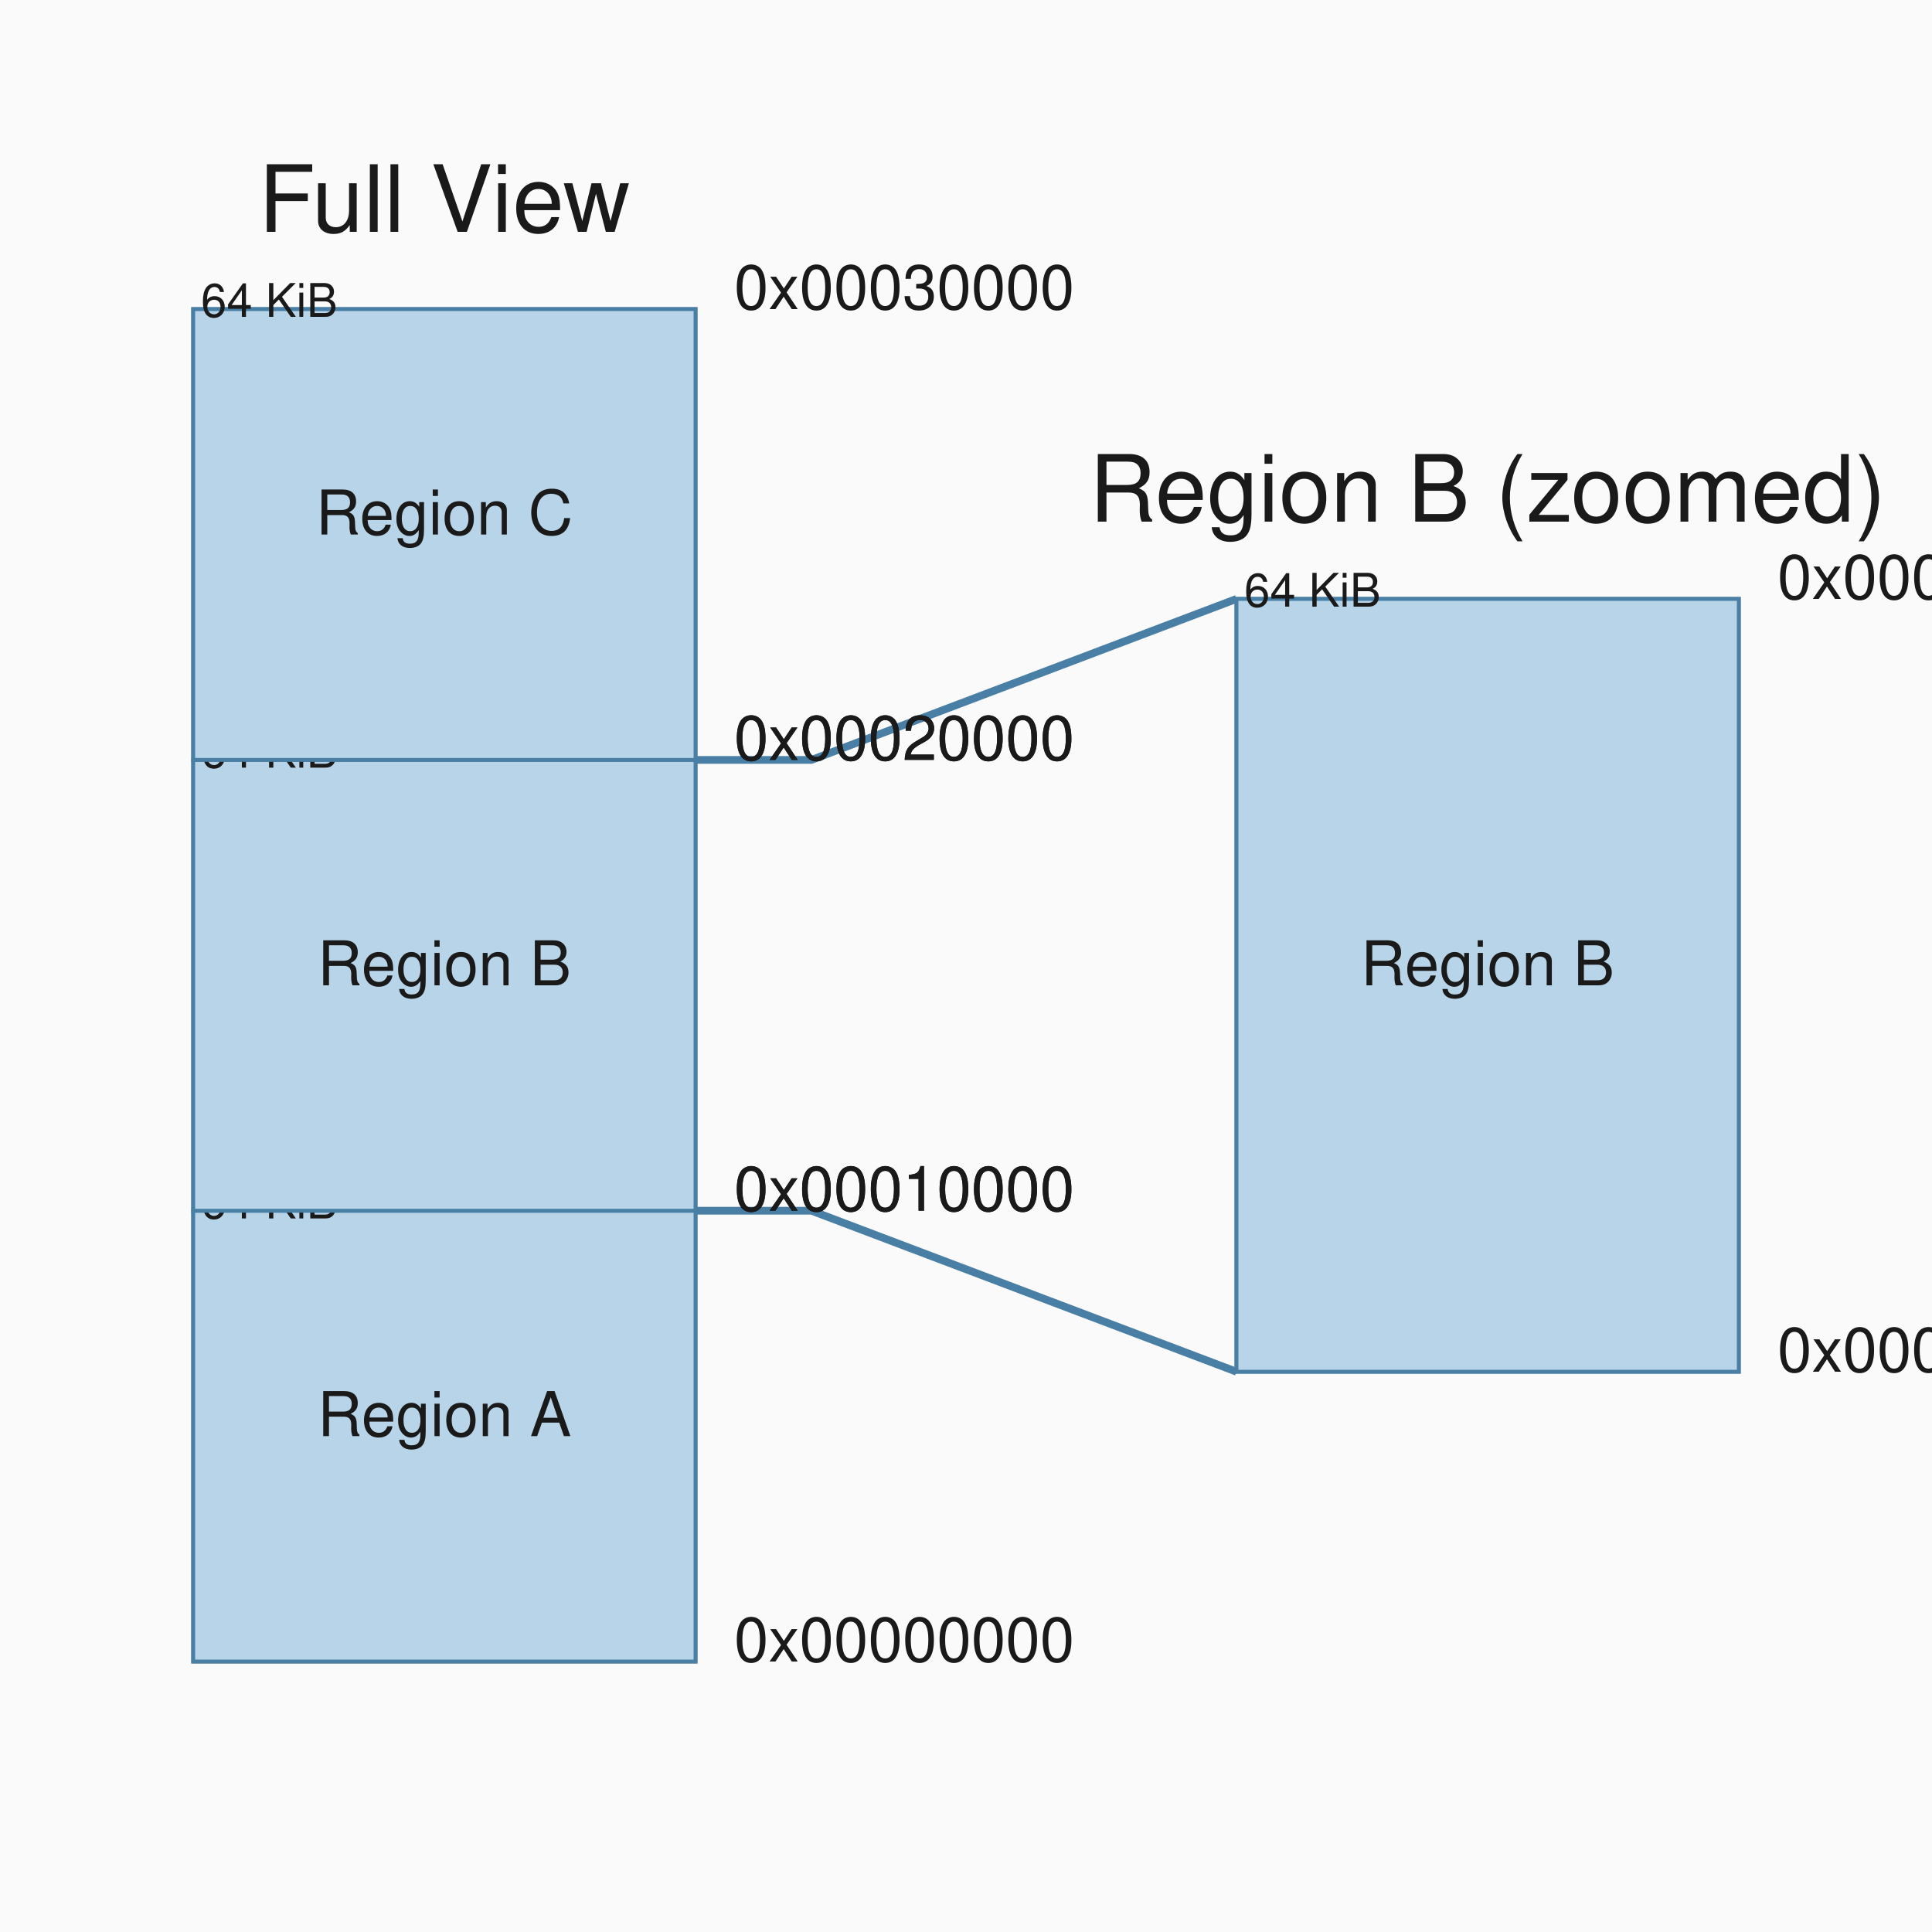
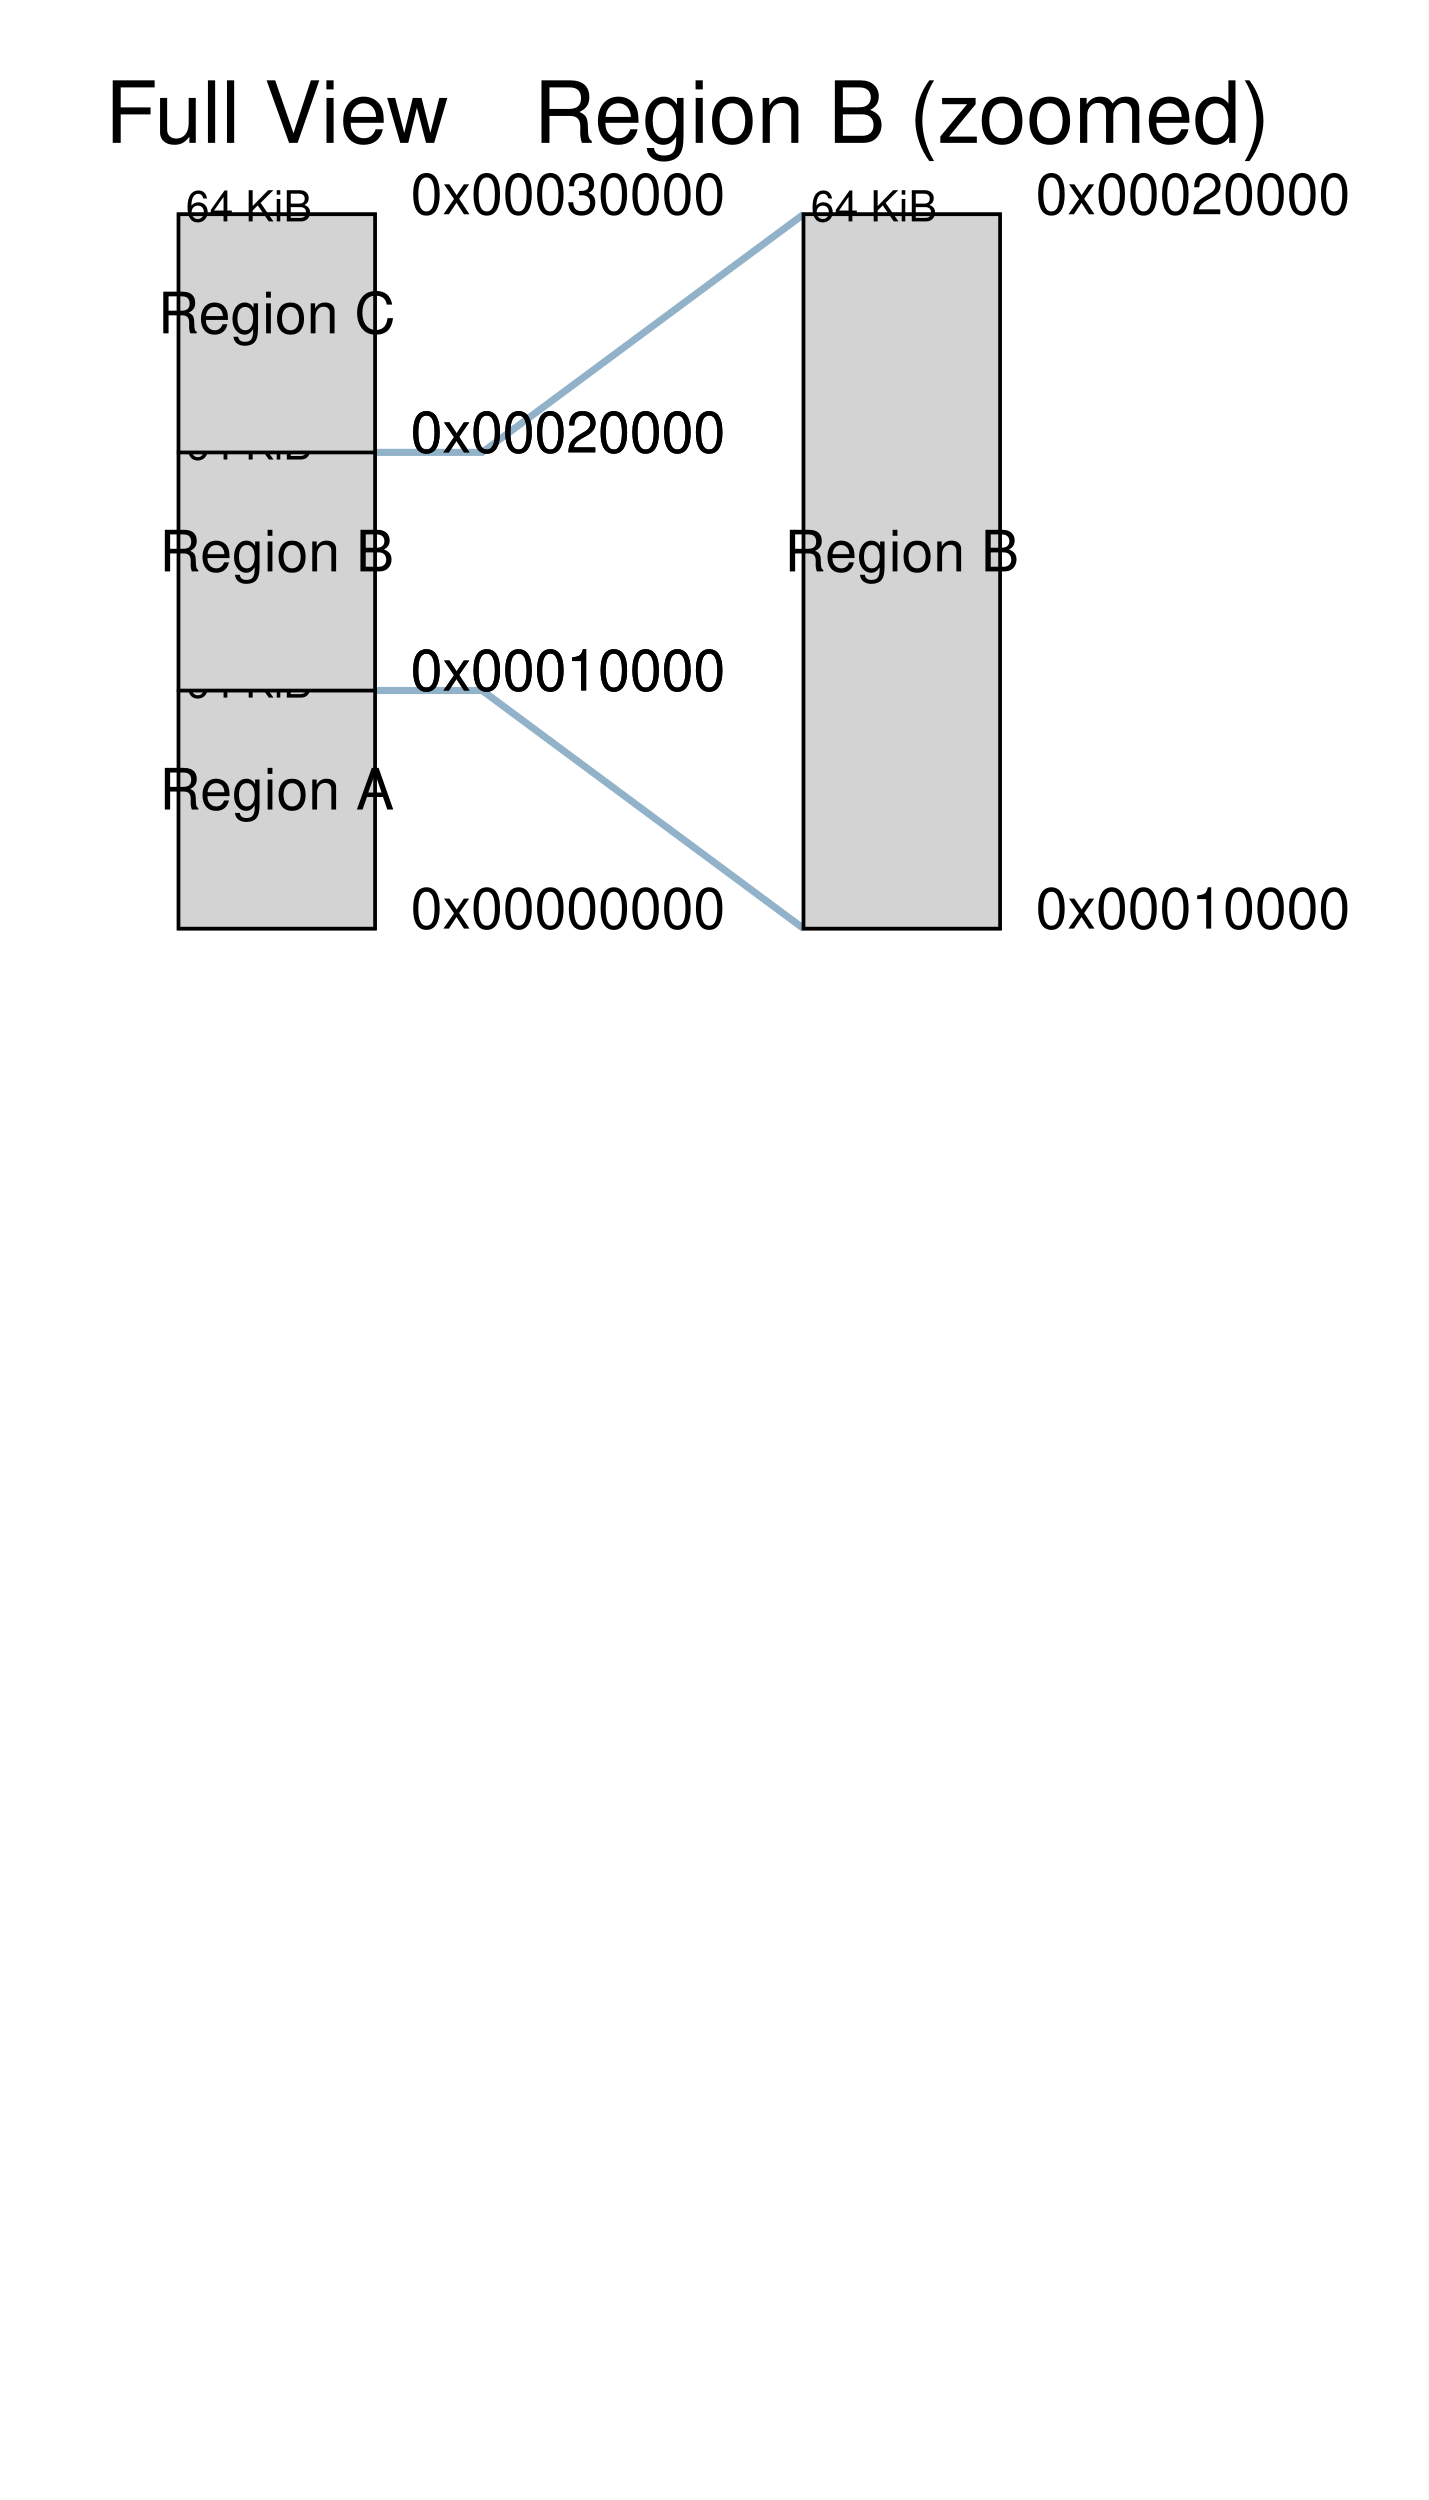
- <svg xmlns="http://www.w3.org/2000/svg" width="500" height="500" viewBox="0 0 500 500">
-   <rect x="0" y="0" width="500" height="500" fill="#FAFAFA" />
+ <svg xmlns="http://www.w3.org/2000/svg" width="400" height="700" viewBox="0 0 400 700">
+   <rect x="0" y="0" width="400" height="700" fill="white" />
  <g>
    <g>
-       <path d="M 180,313.333 L 210,313.333 L 320,355.0" fill="none" stroke="#4A7FA5" stroke-width="2" opacity="1" />
-       <path d="M 180,196.667 L 210,196.667 L 320,155.0" fill="none" stroke="#4A7FA5" stroke-width="2" opacity="1" />
+       <path d="M 105.0,193.333 L 135.0,193.333 L 225.0,260.0" fill="none" stroke="#4A7FA5" stroke-width="2" opacity="0.6" />
+       <path d="M 105.0,126.667 L 135.0,126.667 L 225.0,60.0" fill="none" stroke="#4A7FA5" stroke-width="2" opacity="0.6" />
    </g>
  </g>
  <g />
  <g>
-     <text x="65.0" y="-20" stroke="black" fill="#1a1a1a" stroke-width="0" font-size="24px" font-weight="normal" font-family="Helvetica" text-anchor="middle" alignment-baseline="middle" transform="translate(50,80)">Full View</text>
-     <g transform="translate(50,80)">
-       <rect x="0" y="0" width="130" height="350" fill="#FAFAFA" stroke="#4A7FA5" stroke-width="1" />
-       <rect x="0" y="233.333" width="130" height="116.667" fill="#B8D4E8" stroke="#4A7FA5" stroke-width="1" />
-       <text x="65.0" y="291.667" stroke="black" fill="#1a1a1a" stroke-width="0" font-size="16" font-weight="normal" font-family="Helvetica" text-anchor="middle" alignment-baseline="middle">Region A</text>
-       <text x="140" y="350.0" stroke="black" fill="#1a1a1a" stroke-width="0" font-size="16" font-weight="normal" font-family="Helvetica" text-anchor="start" alignment-baseline="middle">0x00000000</text>
-       <text x="140" y="233.333" stroke="black" fill="#1a1a1a" stroke-width="0" font-size="16" font-weight="normal" font-family="Helvetica" text-anchor="start" alignment-baseline="middle">0x00010000</text>
-       <text x="2" y="235.333" stroke="black" fill="#1a1a1a" stroke-width="0" font-size="12px" font-weight="normal" font-family="Helvetica" text-anchor="start" alignment-baseline="hanging">64 KiB</text>
-       <rect x="0" y="116.667" width="130" height="116.667" fill="#B8D4E8" stroke="#4A7FA5" stroke-width="1" />
-       <text x="65.0" y="175.0" stroke="black" fill="#1a1a1a" stroke-width="0" font-size="16" font-weight="normal" font-family="Helvetica" text-anchor="middle" alignment-baseline="middle">Region B</text>
-       <text x="140" y="233.333" stroke="black" fill="#1a1a1a" stroke-width="0" font-size="16" font-weight="normal" font-family="Helvetica" text-anchor="start" alignment-baseline="middle">0x00010000</text>
-       <text x="140" y="116.667" stroke="black" fill="#1a1a1a" stroke-width="0" font-size="16" font-weight="normal" font-family="Helvetica" text-anchor="start" alignment-baseline="middle">0x00020000</text>
-       <text x="2" y="118.667" stroke="black" fill="#1a1a1a" stroke-width="0" font-size="12px" font-weight="normal" font-family="Helvetica" text-anchor="start" alignment-baseline="hanging">64 KiB</text>
-       <rect x="0" y="0.0" width="130" height="116.667" fill="#B8D4E8" stroke="#4A7FA5" stroke-width="1" />
-       <text x="65.0" y="58.333" stroke="black" fill="#1a1a1a" stroke-width="0" font-size="16" font-weight="normal" font-family="Helvetica" text-anchor="middle" alignment-baseline="middle">Region C</text>
-       <text x="140" y="116.667" stroke="black" fill="#1a1a1a" stroke-width="0" font-size="16" font-weight="normal" font-family="Helvetica" text-anchor="start" alignment-baseline="middle">0x00020000</text>
-       <text x="140" y="0.0" stroke="black" fill="#1a1a1a" stroke-width="0" font-size="16" font-weight="normal" font-family="Helvetica" text-anchor="start" alignment-baseline="middle">0x00030000</text>
-       <text x="2" y="2.0" stroke="black" fill="#1a1a1a" stroke-width="0" font-size="12px" font-weight="normal" font-family="Helvetica" text-anchor="start" alignment-baseline="hanging">64 KiB</text>
+     <text x="27.5" y="-20" stroke="none" fill="black" stroke-width="0" font-size="24px" font-weight="normal" font-family="Helvetica" text-anchor="middle" alignment-baseline="middle" transform="translate(50.0,60.0)">Full View</text>
+     <g transform="translate(50.0,60.0)">
+       <rect x="0" y="0" width="55.0" height="200.0" fill="white" stroke="black" stroke-width="1" />
+       <rect x="0" y="133.333" width="55.0" height="66.667" fill="lightgrey" stroke="black" stroke-width="1" />
+       <text x="27.5" y="166.667" stroke="none" fill="black" stroke-width="0" font-size="16" font-weight="normal" font-family="Helvetica" text-anchor="middle" alignment-baseline="middle">Region A</text>
+       <text x="65.0" y="200.0" stroke="none" fill="black" stroke-width="0" font-size="16" font-weight="normal" font-family="Helvetica" text-anchor="start" alignment-baseline="middle">0x00000000</text>
+       <text x="65.0" y="133.333" stroke="none" fill="black" stroke-width="0" font-size="16" font-weight="normal" font-family="Helvetica" text-anchor="start" alignment-baseline="middle">0x00010000</text>
+       <text x="2" y="135.333" stroke="none" fill="black" stroke-width="0" font-size="12px" font-weight="normal" font-family="Helvetica" text-anchor="start" alignment-baseline="hanging">64 KiB</text>
+       <rect x="0" y="66.667" width="55.0" height="66.667" fill="lightgrey" stroke="black" stroke-width="1" />
+       <text x="27.5" y="100.0" stroke="none" fill="black" stroke-width="0" font-size="16" font-weight="normal" font-family="Helvetica" text-anchor="middle" alignment-baseline="middle">Region B</text>
+       <text x="65.0" y="133.333" stroke="none" fill="black" stroke-width="0" font-size="16" font-weight="normal" font-family="Helvetica" text-anchor="start" alignment-baseline="middle">0x00010000</text>
+       <text x="65.0" y="66.667" stroke="none" fill="black" stroke-width="0" font-size="16" font-weight="normal" font-family="Helvetica" text-anchor="start" alignment-baseline="middle">0x00020000</text>
+       <text x="2" y="68.667" stroke="none" fill="black" stroke-width="0" font-size="12px" font-weight="normal" font-family="Helvetica" text-anchor="start" alignment-baseline="hanging">64 KiB</text>
+       <rect x="0" y="0.0" width="55.0" height="66.667" fill="lightgrey" stroke="black" stroke-width="1" />
+       <text x="27.5" y="33.333" stroke="none" fill="black" stroke-width="0" font-size="16" font-weight="normal" font-family="Helvetica" text-anchor="middle" alignment-baseline="middle">Region C</text>
+       <text x="65.0" y="66.667" stroke="none" fill="black" stroke-width="0" font-size="16" font-weight="normal" font-family="Helvetica" text-anchor="start" alignment-baseline="middle">0x00020000</text>
+       <text x="65.0" y="0.0" stroke="none" fill="black" stroke-width="0" font-size="16" font-weight="normal" font-family="Helvetica" text-anchor="start" alignment-baseline="middle">0x00030000</text>
+       <text x="2" y="2.0" stroke="none" fill="black" stroke-width="0" font-size="12px" font-weight="normal" font-family="Helvetica" text-anchor="start" alignment-baseline="hanging">64 KiB</text>
    </g>
  </g>
  <g>
-     <text x="65.0" y="-20" stroke="black" fill="#1a1a1a" stroke-width="0" font-size="24px" font-weight="normal" font-family="Helvetica" text-anchor="middle" alignment-baseline="middle" transform="translate(320,155)">Region B (zoomed)</text>
-     <g transform="translate(320,155)">
-       <rect x="0" y="0" width="130" height="200" fill="#FAFAFA" stroke="#4A7FA5" stroke-width="1" />
-       <rect x="0" y="0.0" width="130" height="200.0" fill="#B8D4E8" stroke="#4A7FA5" stroke-width="1" />
-       <text x="65.0" y="100.0" stroke="black" fill="#1a1a1a" stroke-width="0" font-size="16" font-weight="normal" font-family="Helvetica" text-anchor="middle" alignment-baseline="middle">Region B</text>
-       <text x="140" y="200.0" stroke="black" fill="#1a1a1a" stroke-width="0" font-size="16" font-weight="normal" font-family="Helvetica" text-anchor="start" alignment-baseline="middle">0x00010000</text>
-       <text x="140" y="0.0" stroke="black" fill="#1a1a1a" stroke-width="0" font-size="16" font-weight="normal" font-family="Helvetica" text-anchor="start" alignment-baseline="middle">0x00020000</text>
-       <text x="2" y="2.0" stroke="black" fill="#1a1a1a" stroke-width="0" font-size="12px" font-weight="normal" font-family="Helvetica" text-anchor="start" alignment-baseline="hanging">64 KiB</text>
+     <text x="27.5" y="-20" stroke="none" fill="black" stroke-width="0" font-size="24px" font-weight="normal" font-family="Helvetica" text-anchor="middle" alignment-baseline="middle" transform="translate(225.0,60.0)">Region B (zoomed)</text>
+     <g transform="translate(225.0,60.0)">
+       <rect x="0" y="0" width="55.0" height="200.0" fill="white" stroke="black" stroke-width="1" />
+       <rect x="0" y="0.0" width="55.0" height="200.0" fill="lightgrey" stroke="black" stroke-width="1" />
+       <text x="27.5" y="100.0" stroke="none" fill="black" stroke-width="0" font-size="16" font-weight="normal" font-family="Helvetica" text-anchor="middle" alignment-baseline="middle">Region B</text>
+       <text x="65.0" y="200.0" stroke="none" fill="black" stroke-width="0" font-size="16" font-weight="normal" font-family="Helvetica" text-anchor="start" alignment-baseline="middle">0x00010000</text>
+       <text x="65.0" y="0.0" stroke="none" fill="black" stroke-width="0" font-size="16" font-weight="normal" font-family="Helvetica" text-anchor="start" alignment-baseline="middle">0x00020000</text>
+       <text x="2" y="2.0" stroke="none" fill="black" stroke-width="0" font-size="12px" font-weight="normal" font-family="Helvetica" text-anchor="start" alignment-baseline="hanging">64 KiB</text>
    </g>
  </g>
  <g>
-     <g transform="translate(50,80)" />
-     <g transform="translate(320,155)" />
+     <g transform="translate(50.0,60.0)" />
+     <g transform="translate(225.0,60.0)" />
  </g>
  <g>
-     <g transform="translate(50,80)">
+     <g transform="translate(50.0,60.0)">
      <g />
      <g />
      <g />
    </g>
-     <g transform="translate(320,155)">
+     <g transform="translate(225.0,60.0)">
      <g />
    </g>
  </g>
</svg>
